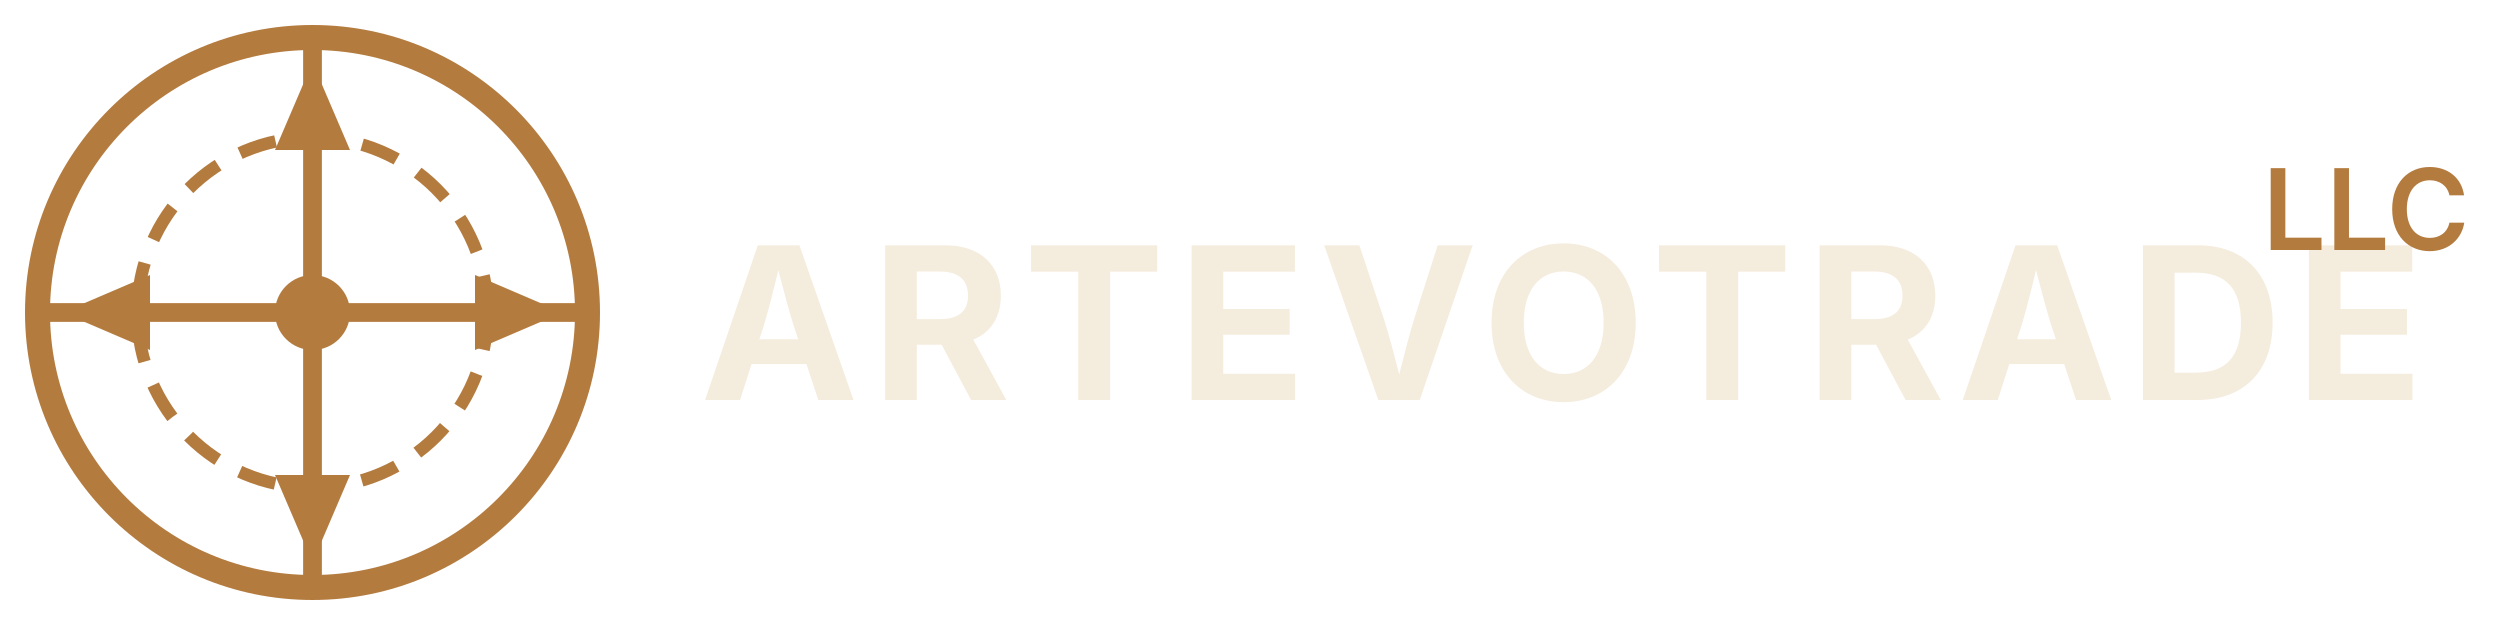
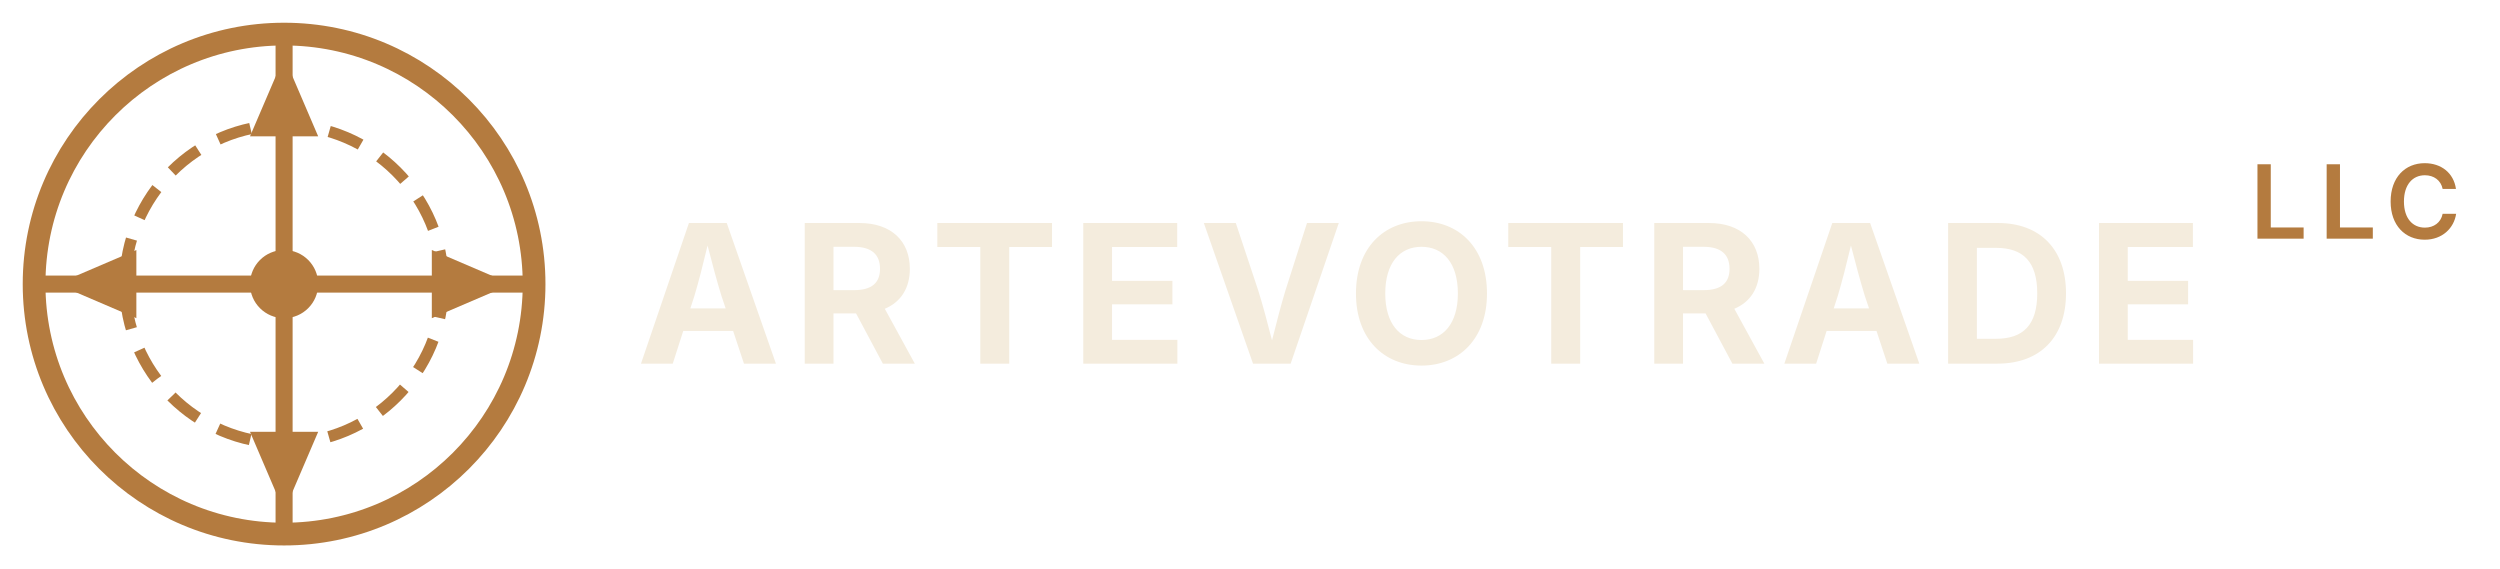
- <svg xmlns="http://www.w3.org/2000/svg" viewBox="0 0 200 50">
+ <svg xmlns="http://www.w3.org/2000/svg" viewBox="0 0 220 50">
  <circle cx="25" cy="25" r="22" fill="none" stroke="#b47b3f" stroke-width="2" />
  <circle cx="25" cy="25" r="14" fill="none" stroke="#b47b3f" stroke-width="1" stroke-dasharray="3,2" />
  <line x1="25" y1="3" x2="25" y2="47" stroke="#b47b3f" stroke-width="1.5" />
  <line x1="3" y1="25" x2="47" y2="25" stroke="#b47b3f" stroke-width="1.5" />
  <circle cx="25" cy="25" r="3" fill="#b47b3f" />
  <polygon points="25,5 22,12 28,12" fill="#b47b3f" />
  <polygon points="25,45 22,38 28,38" fill="#b47b3f" />
  <polygon points="5,25 12,22 12,28" fill="#b47b3f" />
  <polygon points="45,25 38,22 38,28" fill="#b47b3f" />
  <text x="56" y="32" font-family="Inter,sans-serif" font-weight="700" font-size="17" fill="#f4ecdd" letter-spacing="1">ARTEVOTRADE</text>
-   <text x="181" y="20" font-family="Inter,sans-serif" font-weight="600" font-size="9" fill="#b47b3f">LLC</text>
+   <text x="198" y="21" font-family="Inter,sans-serif" font-weight="600" font-size="9" fill="#b47b3f" letter-spacing="1">LLC</text>
</svg>
